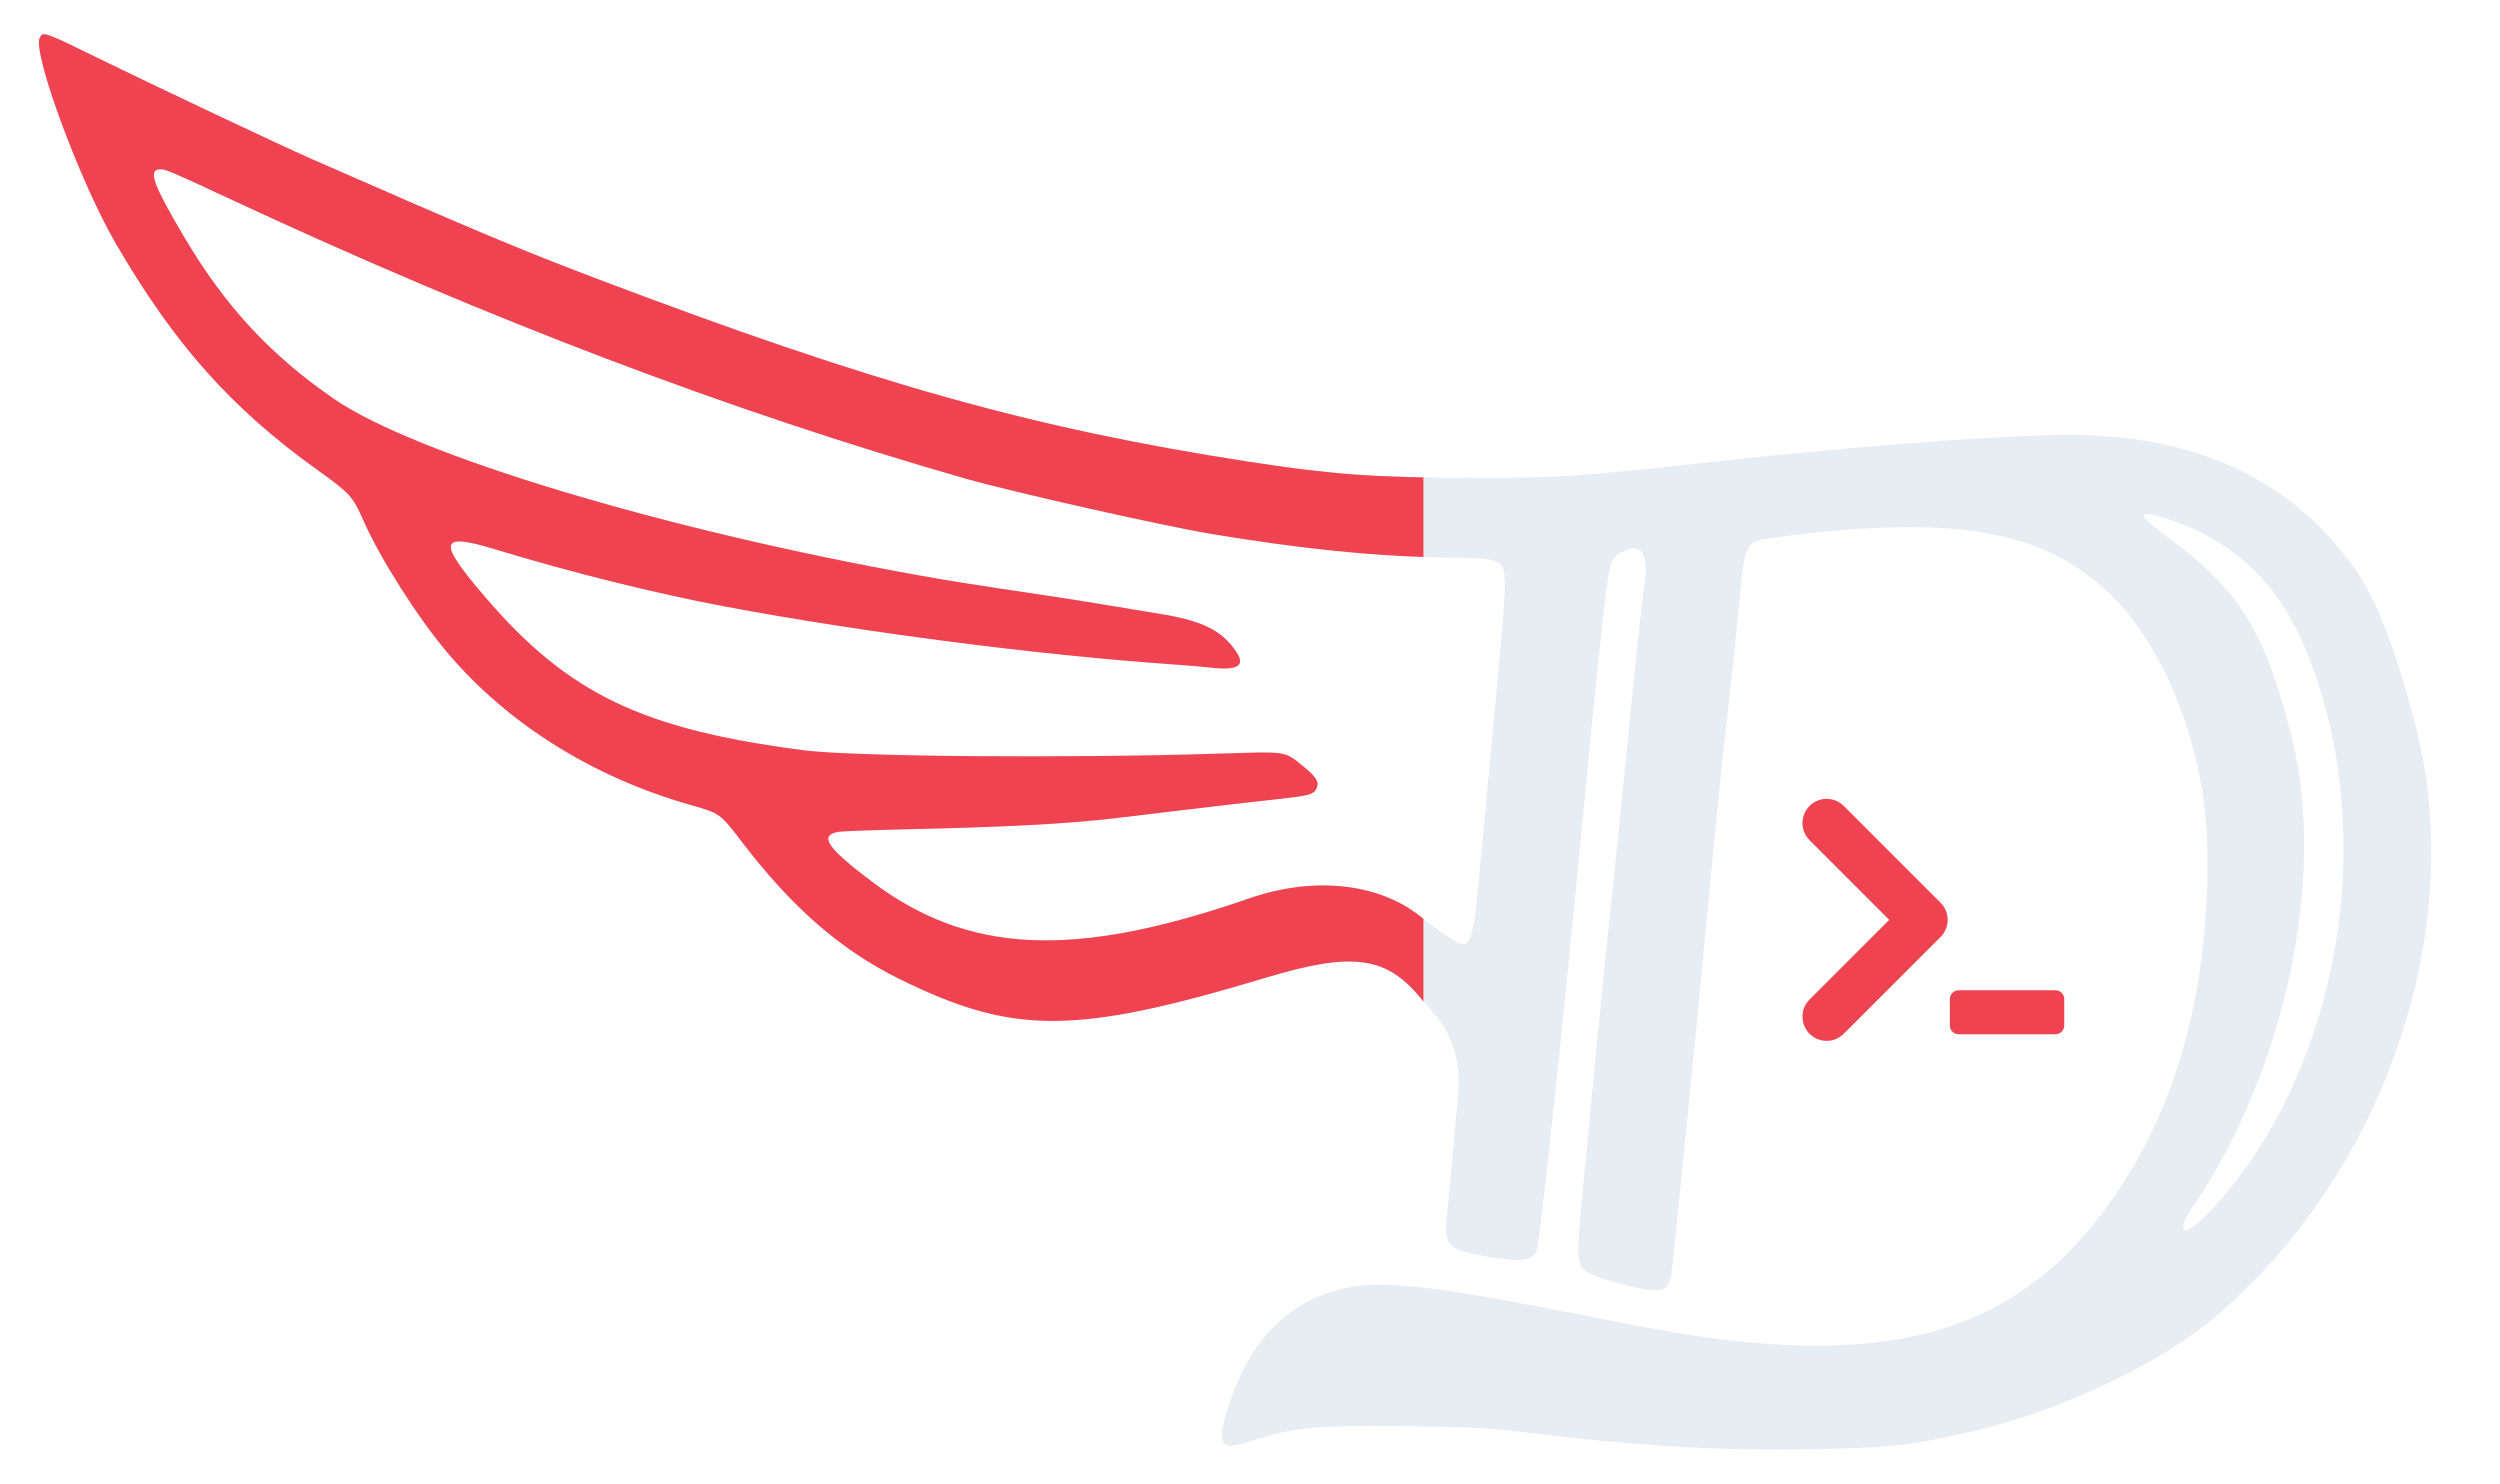
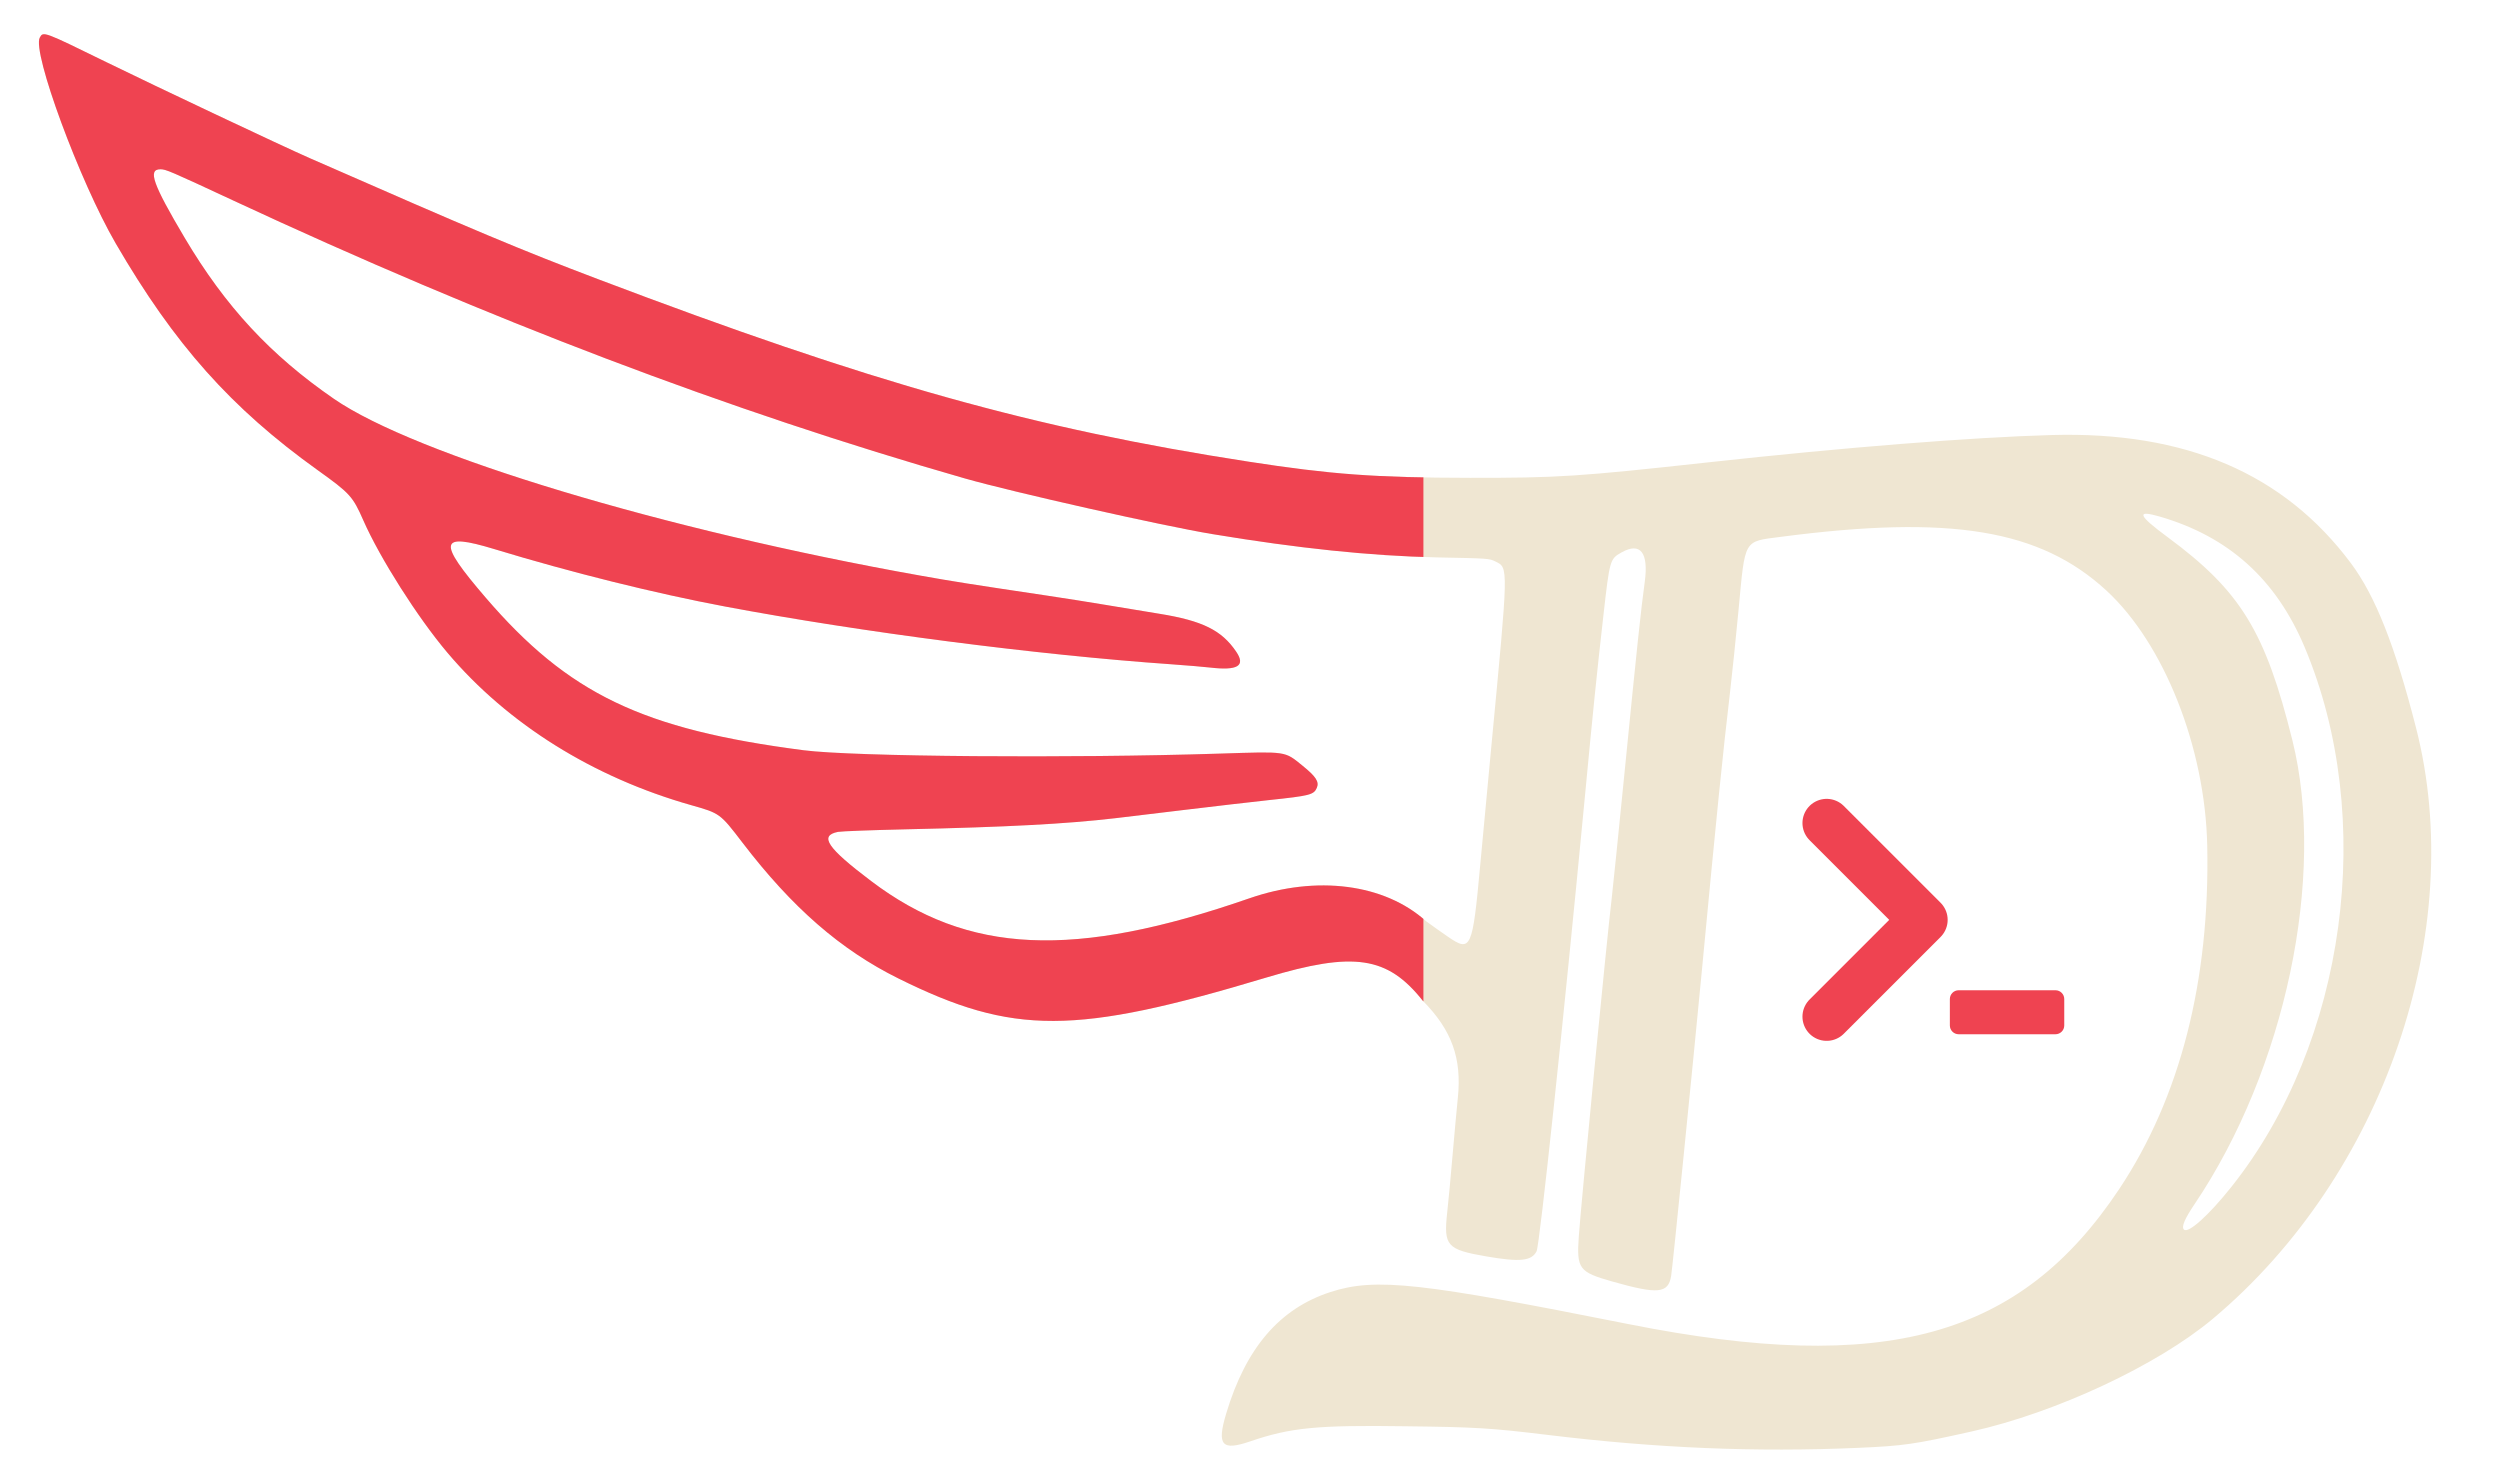
<svg xmlns="http://www.w3.org/2000/svg" viewBox="62.2 34.3 482.6 286.5" width="590" height="350">
  <defs>
    <clipPath id="wing">
      <path d="M52,24 H337 V250 H52 Z" />
    </clipPath>
  </defs>
-   <path fill-rule="evenodd" fill="#e6edf3" d="M421.00,314.00 C429.80,313.61 431.70,313.34 442.85,310.85 C459.19,307.21 478.77,298.06 489.50,289.07 C522.51,261.39 538.79,214.06 528.76,174.91 C524.69,159.00 520.89,149.41 516.16,143.08 C503.23,125.76 484.20,117.61 458.38,118.34 C442.98,118.77 418.37,120.73 392.10,123.61 C366.95,126.37 362.98,126.63 346.00,126.61 C327.54,126.58 319.04,125.93 303.32,123.50 C261.66,117.07 230.71,108.39 177.50,88.21 C162.60,82.56 154.02,78.97 121.90,64.87 C116.71,62.60 92.28,51.06 82.60,46.32 C70.35,40.32 70.39,40.33 69.71,41.56 C68.18,44.29 77.41,69.33 84.37,81.31 C95.73,100.86 106.69,113.16 123.40,125.13 C129.62,129.58 130.18,130.19 132.21,134.82 C135.44,142.15 142.70,153.58 148.45,160.38 C160.12,174.18 176.62,184.49 195.61,189.86 C201.09,191.41 201.14,191.44 205.46,197.09 C215.07,209.65 224.43,217.80 235.60,223.33 C257.74,234.31 269.67,234.27 306.67,223.14 C323.57,218.06 330.06,219.02 336.90,227.65 C342.48,233.31 344.44,238.73 343.65,246.38 C343.44,248.44 342.98,253.44 342.63,257.50 C342.29,261.56 341.82,266.54 341.59,268.58 C340.89,274.97 341.53,275.70 349.12,277.01 C355.64,278.14 357.88,277.92 358.86,276.03 C359.46,274.87 364.09,231.31 368.13,188.88 C369.83,170.94 370.47,164.73 371.75,153.38 C372.99,142.40 373.02,142.28 375.29,141.01 C378.91,138.97 380.53,141.04 379.76,146.70 C379.02,152.09 378.25,159.38 375.87,183.38 C374.70,195.20 373.57,206.22 373.37,207.88 C372.44,215.59 367.46,266.75 367.02,273.13 C366.58,279.43 367.03,280.03 373.46,281.86 C382.34,284.38 384.31,284.19 384.86,280.77 C385.14,279.08 389.01,240.50 390.75,222.25 C393.75,190.59 394.79,180.33 396.25,167.88 C396.65,164.44 397.39,157.35 397.88,152.12 C399.18,138.27 398.78,138.96 406.04,138.01 C438.83,133.72 456.12,136.57 468.95,148.39 C480.09,158.66 488.02,178.72 488.42,197.62 C488.97,223.76 483.20,246.30 471.42,264.00 C452.30,292.74 426.18,299.95 376.75,290.12 C336.67,282.14 327.87,281.04 319.07,283.89 C309.23,287.08 302.70,294.68 298.90,307.38 C297.06,313.52 298.03,314.64 303.57,312.74 C311.31,310.09 316.45,309.58 333.50,309.83 C347.07,309.99 349.94,310.16 361.00,311.50 C382.15,314.07 401.21,314.86 421.00,314.00 Z M483.92,271.83 C483.40,271.32 484.05,269.77 486.00,266.88 C503.52,240.85 511.39,203.55 504.88,177.35 C499.63,156.23 494.88,148.49 480.75,138.05 C475.02,133.82 474.62,132.75 479.27,134.10 C492.57,137.97 501.70,146.19 507.22,159.28 C521.18,192.39 515.30,235.70 493.06,263.62 C488.70,269.10 484.74,272.65 483.92,271.83 Z M341.71,215.24 C340.70,214.55 338.81,213.21 337.51,212.26 C329.49,205.03 316.39,203.33 303.38,207.84 C269.46,219.61 249.04,218.68 230.30,204.50 C221.78,198.06 220.22,195.73 223.92,195.00 C224.57,194.88 230.46,194.66 237.00,194.51 C256.71,194.07 267.99,193.47 277.50,192.36 C279.26,192.15 285.29,191.43 290.90,190.75 C296.51,190.07 303.80,189.23 307.10,188.87 C315.13,188.02 315.82,187.84 316.41,186.49 C316.90,185.33 316.25,184.33 313.66,182.23 C310.14,179.38 310.73,179.47 297.80,179.88 C268.63,180.82 226.94,180.48 217.30,179.24 C186.09,175.20 171.82,168.35 155.80,149.70 C146.47,138.84 146.78,137.12 157.50,140.37 C172.38,144.90 188.64,148.94 202.10,151.47 C228.32,156.40 262.32,160.81 288.20,162.62 C291.22,162.84 294.65,163.12 295.80,163.26 C301.13,163.88 302.68,162.94 300.85,160.22 C298.05,156.06 294.34,154.22 286.00,152.87 C282.98,152.38 278.21,151.59 275.40,151.12 C272.59,150.65 267.65,149.86 264.40,149.38 C249.07,147.09 246.24,146.64 239.78,145.49 C190.37,136.69 142.25,122.19 126.53,111.35 C114.27,102.90 105.58,93.53 97.70,80.25 C91.52,69.82 90.52,67.00 93.02,67.00 C94.06,67.00 94.86,67.34 106.97,72.98 C156.42,96.02 202.98,113.70 248.40,126.72 C257.61,129.35 286.68,135.90 296.24,137.48 C312.83,140.23 326.61,141.68 339.54,141.98 C349.58,142.17 349.71,142.18 350.91,142.77 C353.45,144.03 353.46,143.37 350.11,178.62 C349.36,186.60 348.40,196.78 347.99,201.25 C346.48,217.71 346.20,218.32 341.71,215.24 Z" />
+   <path fill-rule="evenodd" fill="#efe6d2" d="M421.00,314.00 C429.80,313.61 431.70,313.34 442.85,310.85 C459.19,307.21 478.77,298.06 489.50,289.07 C522.51,261.39 538.79,214.06 528.76,174.91 C524.69,159.00 520.89,149.41 516.16,143.08 C503.23,125.76 484.20,117.61 458.38,118.34 C442.98,118.77 418.37,120.73 392.10,123.61 C366.95,126.37 362.98,126.63 346.00,126.61 C327.54,126.58 319.04,125.93 303.32,123.50 C261.66,117.07 230.71,108.39 177.50,88.21 C162.60,82.56 154.02,78.97 121.90,64.87 C116.71,62.60 92.28,51.06 82.60,46.32 C70.35,40.32 70.39,40.33 69.71,41.56 C68.18,44.29 77.41,69.33 84.37,81.31 C95.73,100.86 106.69,113.16 123.40,125.13 C129.62,129.58 130.18,130.19 132.21,134.82 C135.44,142.15 142.70,153.58 148.45,160.38 C160.12,174.18 176.62,184.49 195.61,189.86 C201.09,191.41 201.14,191.44 205.46,197.09 C215.07,209.65 224.43,217.80 235.60,223.33 C257.74,234.31 269.67,234.27 306.67,223.14 C323.57,218.06 330.06,219.02 336.90,227.65 C342.48,233.31 344.44,238.73 343.65,246.38 C343.44,248.44 342.98,253.44 342.63,257.50 C342.29,261.56 341.82,266.54 341.59,268.58 C340.89,274.97 341.53,275.70 349.12,277.01 C355.64,278.14 357.88,277.92 358.86,276.03 C359.46,274.87 364.09,231.31 368.13,188.88 C369.83,170.94 370.47,164.73 371.75,153.38 C372.99,142.40 373.02,142.28 375.29,141.01 C378.91,138.97 380.53,141.04 379.76,146.70 C379.02,152.09 378.25,159.38 375.87,183.38 C374.70,195.20 373.57,206.22 373.37,207.88 C372.44,215.59 367.46,266.75 367.02,273.13 C366.58,279.43 367.03,280.03 373.46,281.86 C382.34,284.38 384.31,284.19 384.86,280.77 C385.14,279.08 389.01,240.50 390.75,222.25 C393.75,190.59 394.79,180.33 396.25,167.88 C396.65,164.44 397.39,157.35 397.88,152.12 C399.18,138.27 398.78,138.96 406.04,138.01 C438.83,133.72 456.12,136.57 468.95,148.39 C480.09,158.66 488.02,178.72 488.42,197.62 C488.97,223.76 483.20,246.30 471.42,264.00 C452.30,292.74 426.18,299.95 376.75,290.12 C336.67,282.14 327.87,281.04 319.07,283.89 C309.23,287.08 302.70,294.68 298.90,307.38 C297.06,313.52 298.03,314.64 303.57,312.74 C311.31,310.09 316.45,309.58 333.50,309.83 C347.07,309.99 349.94,310.16 361.00,311.50 C382.15,314.07 401.21,314.86 421.00,314.00 Z M483.92,271.83 C483.40,271.32 484.05,269.77 486.00,266.88 C503.52,240.85 511.39,203.55 504.88,177.35 C499.63,156.23 494.88,148.49 480.75,138.05 C475.02,133.82 474.62,132.75 479.27,134.10 C492.57,137.97 501.70,146.19 507.22,159.28 C521.18,192.39 515.30,235.70 493.06,263.62 C488.70,269.10 484.74,272.65 483.92,271.83 Z M341.71,215.24 C340.70,214.55 338.81,213.21 337.51,212.26 C329.49,205.03 316.39,203.33 303.38,207.84 C269.46,219.61 249.04,218.68 230.30,204.50 C221.78,198.06 220.22,195.73 223.92,195.00 C224.57,194.88 230.46,194.66 237.00,194.51 C256.71,194.07 267.99,193.47 277.50,192.36 C279.26,192.15 285.29,191.43 290.90,190.75 C296.51,190.07 303.80,189.23 307.10,188.87 C315.13,188.02 315.82,187.84 316.41,186.49 C316.90,185.33 316.25,184.33 313.66,182.23 C310.14,179.38 310.73,179.47 297.80,179.88 C268.63,180.82 226.94,180.48 217.30,179.24 C186.09,175.20 171.82,168.35 155.80,149.70 C146.47,138.84 146.78,137.12 157.50,140.37 C172.38,144.90 188.64,148.94 202.10,151.47 C228.32,156.40 262.32,160.81 288.20,162.62 C291.22,162.84 294.65,163.12 295.80,163.26 C301.13,163.88 302.68,162.94 300.85,160.22 C298.05,156.06 294.34,154.22 286.00,152.87 C282.98,152.38 278.21,151.59 275.40,151.12 C272.59,150.65 267.65,149.86 264.40,149.38 C249.07,147.09 246.24,146.64 239.78,145.49 C190.37,136.69 142.25,122.19 126.53,111.35 C114.27,102.90 105.58,93.53 97.70,80.25 C91.52,69.82 90.52,67.00 93.02,67.00 C94.06,67.00 94.86,67.34 106.97,72.98 C156.42,96.02 202.98,113.70 248.40,126.72 C257.61,129.35 286.68,135.90 296.24,137.48 C312.83,140.23 326.61,141.68 339.54,141.98 C349.58,142.17 349.71,142.18 350.91,142.77 C353.45,144.03 353.46,143.37 350.11,178.62 C349.36,186.60 348.40,196.78 347.99,201.25 C346.48,217.71 346.20,218.32 341.71,215.24 Z" />
  <path fill-rule="evenodd" fill="#ef4351" clip-path="url(#wing)" d="M421.00,314.00 C429.80,313.61 431.70,313.34 442.85,310.85 C459.19,307.21 478.77,298.06 489.50,289.07 C522.51,261.39 538.79,214.06 528.76,174.91 C524.69,159.00 520.89,149.41 516.16,143.08 C503.23,125.76 484.20,117.61 458.38,118.34 C442.98,118.77 418.37,120.73 392.10,123.61 C366.95,126.37 362.98,126.63 346.00,126.61 C327.54,126.58 319.04,125.93 303.32,123.50 C261.66,117.07 230.71,108.39 177.50,88.21 C162.60,82.56 154.02,78.97 121.90,64.87 C116.71,62.60 92.28,51.06 82.60,46.32 C70.35,40.32 70.39,40.33 69.71,41.56 C68.18,44.29 77.41,69.33 84.37,81.31 C95.73,100.86 106.69,113.16 123.40,125.13 C129.62,129.58 130.18,130.19 132.21,134.82 C135.44,142.15 142.70,153.58 148.45,160.38 C160.12,174.18 176.62,184.49 195.61,189.86 C201.09,191.41 201.14,191.44 205.46,197.09 C215.07,209.65 224.43,217.80 235.60,223.33 C257.74,234.31 269.67,234.27 306.67,223.14 C323.57,218.06 330.06,219.02 336.90,227.65 C342.48,233.31 344.44,238.73 343.65,246.38 C343.44,248.44 342.98,253.44 342.63,257.50 C342.29,261.56 341.82,266.54 341.59,268.58 C340.89,274.97 341.53,275.70 349.12,277.01 C355.64,278.14 357.88,277.92 358.86,276.03 C359.46,274.87 364.09,231.31 368.13,188.88 C369.83,170.94 370.47,164.73 371.75,153.38 C372.99,142.40 373.02,142.28 375.29,141.01 C378.91,138.97 380.53,141.04 379.76,146.70 C379.02,152.09 378.25,159.38 375.87,183.38 C374.70,195.20 373.57,206.22 373.37,207.88 C372.44,215.59 367.46,266.75 367.02,273.13 C366.58,279.43 367.03,280.03 373.46,281.86 C382.34,284.38 384.31,284.19 384.86,280.77 C385.14,279.08 389.01,240.50 390.75,222.25 C393.75,190.59 394.79,180.33 396.25,167.88 C396.65,164.44 397.39,157.35 397.88,152.12 C399.18,138.27 398.78,138.96 406.04,138.01 C438.83,133.72 456.12,136.57 468.95,148.39 C480.09,158.66 488.02,178.72 488.42,197.62 C488.97,223.76 483.20,246.30 471.42,264.00 C452.30,292.74 426.18,299.95 376.75,290.12 C336.67,282.14 327.87,281.04 319.07,283.89 C309.23,287.08 302.70,294.68 298.90,307.38 C297.06,313.52 298.03,314.64 303.57,312.74 C311.31,310.09 316.45,309.58 333.50,309.83 C347.07,309.99 349.94,310.16 361.00,311.50 C382.15,314.07 401.21,314.86 421.00,314.00 Z M483.92,271.83 C483.40,271.32 484.05,269.77 486.00,266.88 C503.52,240.85 511.39,203.55 504.88,177.35 C499.63,156.23 494.88,148.49 480.75,138.05 C475.02,133.82 474.62,132.75 479.27,134.10 C492.57,137.97 501.70,146.19 507.22,159.28 C521.18,192.39 515.30,235.70 493.06,263.62 C488.70,269.10 484.74,272.65 483.92,271.83 Z M341.71,215.24 C340.70,214.55 338.81,213.21 337.51,212.26 C329.49,205.03 316.39,203.33 303.38,207.84 C269.46,219.61 249.04,218.68 230.30,204.50 C221.78,198.06 220.22,195.73 223.92,195.00 C224.57,194.88 230.46,194.66 237.00,194.51 C256.71,194.07 267.99,193.47 277.50,192.36 C279.26,192.15 285.29,191.43 290.90,190.75 C296.51,190.07 303.80,189.23 307.10,188.87 C315.13,188.02 315.82,187.84 316.41,186.49 C316.90,185.33 316.25,184.33 313.66,182.23 C310.14,179.38 310.73,179.47 297.80,179.88 C268.63,180.82 226.94,180.48 217.30,179.24 C186.09,175.20 171.82,168.35 155.80,149.70 C146.47,138.84 146.78,137.12 157.50,140.37 C172.38,144.90 188.64,148.94 202.10,151.47 C228.32,156.40 262.32,160.81 288.20,162.62 C291.22,162.84 294.65,163.12 295.80,163.26 C301.13,163.88 302.68,162.94 300.85,160.22 C298.05,156.06 294.34,154.22 286.00,152.87 C282.98,152.38 278.21,151.59 275.40,151.12 C272.59,150.65 267.65,149.86 264.40,149.38 C249.07,147.09 246.24,146.64 239.78,145.49 C190.37,136.69 142.25,122.19 126.53,111.35 C114.27,102.90 105.58,93.53 97.70,80.25 C91.52,69.82 90.52,67.00 93.02,67.00 C94.06,67.00 94.86,67.34 106.97,72.98 C156.42,96.02 202.98,113.70 248.40,126.72 C257.61,129.35 286.68,135.90 296.24,137.48 C312.83,140.23 326.61,141.68 339.54,141.98 C349.58,142.17 349.71,142.18 350.91,142.77 C353.45,144.03 353.46,143.37 350.11,178.62 C349.36,186.60 348.40,196.78 347.99,201.25 C346.48,217.71 346.20,218.32 341.71,215.24 Z" />
  <g transform="translate(437,212) scale(0.85)">
    <path fill="none" stroke="#ef4351" stroke-width="11" stroke-linecap="round" stroke-linejoin="round" d="M-26,-22 L-4,0 L-26,22" />
    <rect x="2" y="16" width="26" height="10" rx="2" fill="#ef4351" />
  </g>
</svg>
